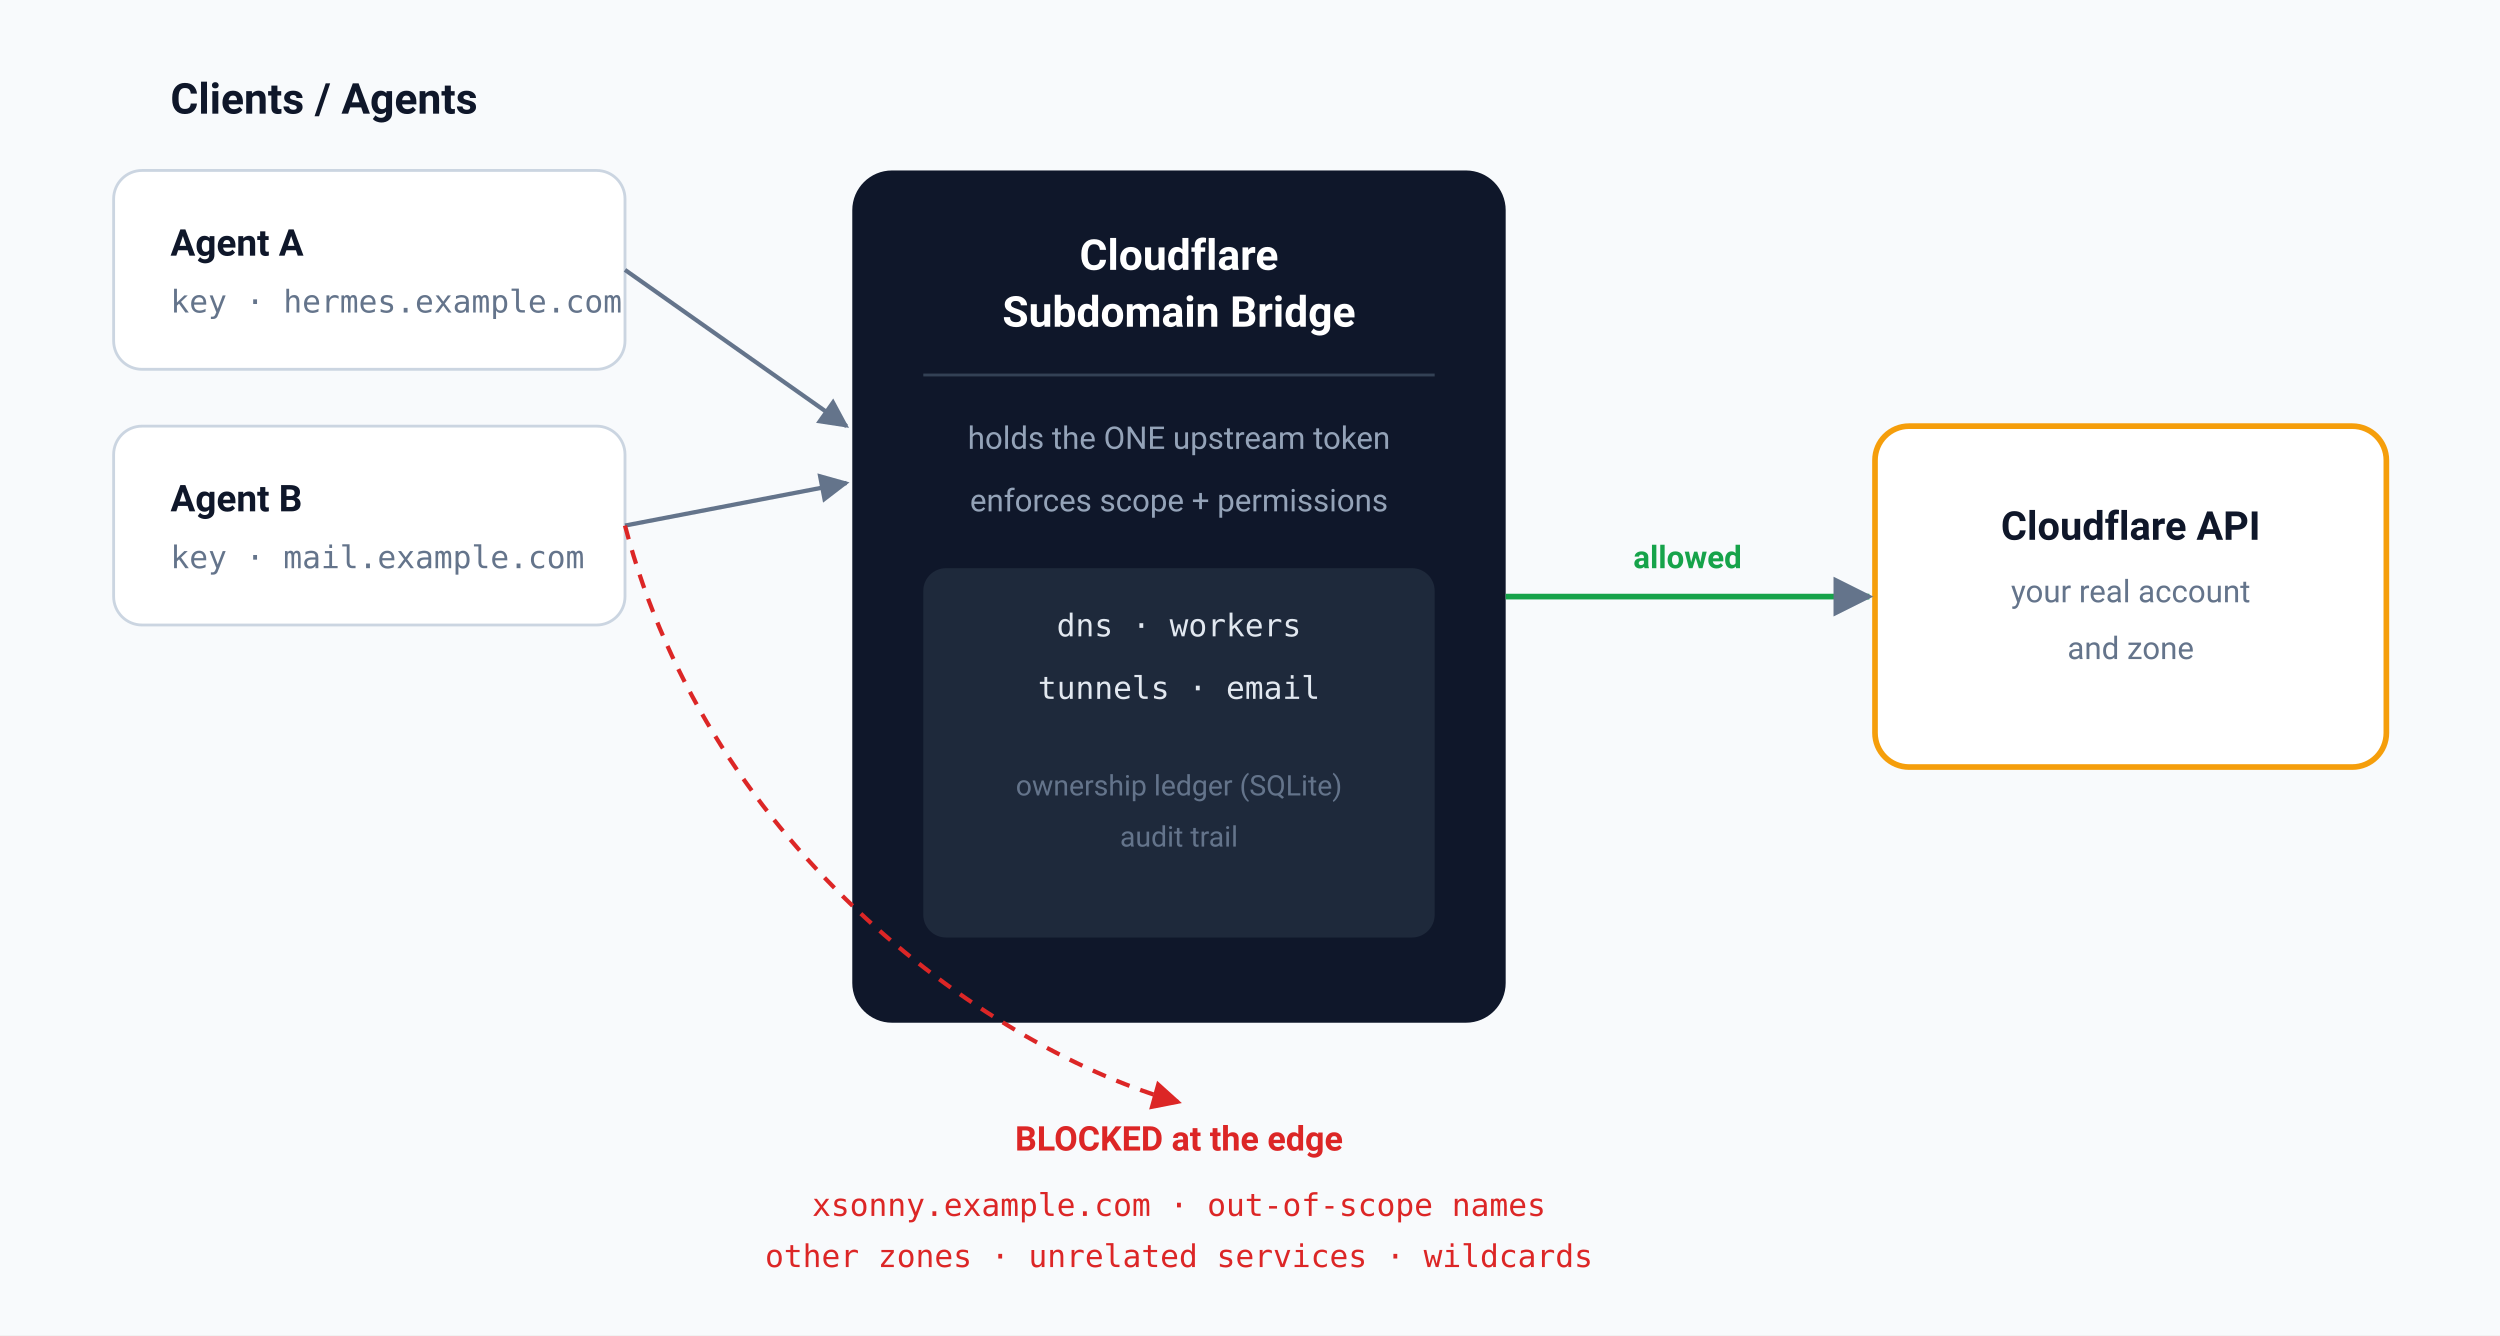
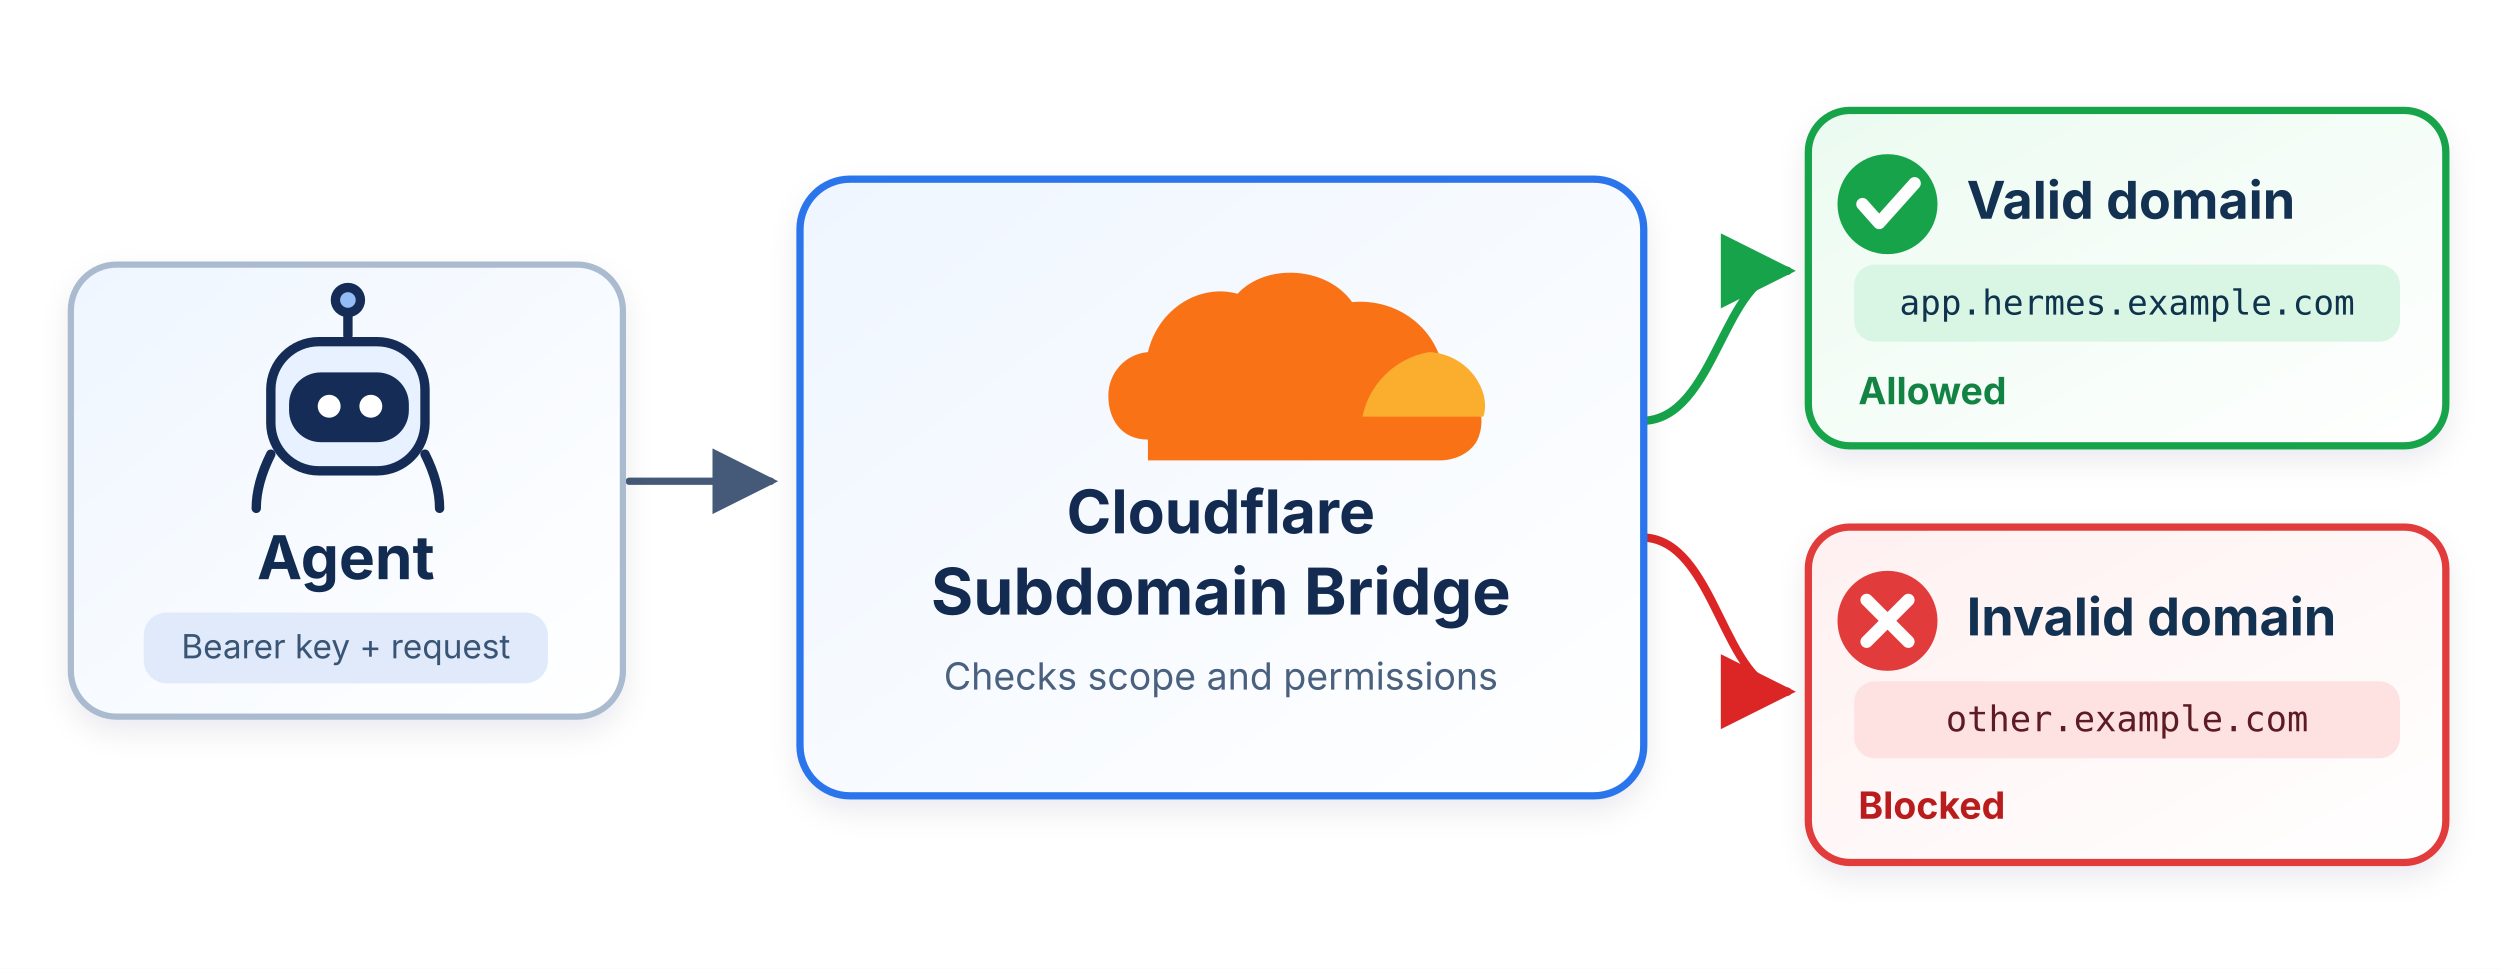
- <svg xmlns="http://www.w3.org/2000/svg" width="880" height="470" viewBox="0 0 880 470" font-family="ui-sans-serif, system-ui, -apple-system, Segoe UI, Roboto, Helvetica, Arial, sans-serif">
+ <svg xmlns="http://www.w3.org/2000/svg" width="1200" height="465" viewBox="0 0 1200 465" role="img" aria-labelledby="title desc">
  <defs>
-     <marker id="arrow" viewBox="0 0 10 10" refX="9" refY="5" markerWidth="7" markerHeight="7" orient="auto-start-reverse">
-       <path d="M0,0 L10,5 L0,10 z" fill="#64748b" />
+     <linearGradient id="blue" x1="0" y1="0" x2="1" y2="1">
+       <stop stop-color="#eff6ff" />
+       <stop offset="1" stop-color="#fff" />
+     </linearGradient>
+     <linearGradient id="green" x1="0" y1="0" x2="1" y2="1">
+       <stop stop-color="#ebfbf0" />
+       <stop offset="1" stop-color="#fff" />
+     </linearGradient>
+     <linearGradient id="red" x1="0" y1="0" x2="1" y2="1">
+       <stop stop-color="#fff0f0" />
+       <stop offset="1" stop-color="#fff" />
+     </linearGradient>
+     <filter id="shadow" x="-20%" y="-30%" width="150%" height="170%">
+       <feDropShadow dx="0" dy="6" stdDeviation="7" flood-color="#192b4a" flood-opacity=".08" />
+     </filter>
+     <marker id="arrowNavy" markerWidth="9" markerHeight="9" refX="8" refY="4.5" orient="auto">
+       <path d="M0 0L9 4.5L0 9Z" fill="#445a78" />
    </marker>
-     <marker id="arrowX" viewBox="0 0 10 10" refX="9" refY="5" markerWidth="7" markerHeight="7" orient="auto-start-reverse">
-       <path d="M0,0 L10,5 L0,10 z" fill="#dc2626" />
+     <marker id="arrowGreen" markerWidth="9" markerHeight="9" refX="8" refY="4.5" orient="auto">
+       <path d="M0 0L9 4.5L0 9Z" fill="#16a34a" />
+     </marker>
+     <marker id="arrowRed" markerWidth="9" markerHeight="9" refX="8" refY="4.5" orient="auto">
+       <path d="M0 0L9 4.5L0 9Z" fill="#dc2626" />
    </marker>
  </defs>
-   <rect width="880" height="470" fill="#f8fafc" />
-   <text x="60" y="40" fill="#0f172a" font-size="15" font-weight="700">Clients / Agents</text>
-   <rect x="40" y="60" width="180" height="70" rx="10" fill="#fff" stroke="#cbd5e1" />
-   <text x="60" y="90" fill="#0f172a" font-size="13" font-weight="600">Agent A</text>
-   <text x="60" y="110" fill="#64748b" font-size="11" font-family="ui-monospace, monospace">key · hermes.example.com</text>
-   <rect x="40" y="150" width="180" height="70" rx="10" fill="#fff" stroke="#cbd5e1" />
-   <text x="60" y="180" fill="#0f172a" font-size="13" font-weight="600">Agent B</text>
-   <text x="60" y="200" fill="#64748b" font-size="11" font-family="ui-monospace, monospace">key · mail.example.com</text>
-   <rect x="300" y="60" width="230" height="300" rx="14" fill="#0f172a" />
-   <text x="415" y="95" fill="#fff" font-size="15" font-weight="700" text-anchor="middle">Cloudflare</text>
-   <text x="415" y="115" fill="#fff" font-size="15" font-weight="700" text-anchor="middle">Subdomain Bridge</text>
-   <line x1="325" y1="132" x2="505" y2="132" stroke="#334155" />
-   <text x="415" y="158" fill="#94a3b8" font-size="11" text-anchor="middle">holds the ONE upstream token</text>
-   <text x="415" y="180" fill="#94a3b8" font-size="11" text-anchor="middle">enforces scope + permissions</text>
-   <rect x="325" y="200" width="180" height="130" rx="8" fill="#1e293b" />
-   <text x="415" y="224" fill="#e2e8f0" font-size="11" text-anchor="middle" font-family="ui-monospace, monospace">dns · workers</text>
-   <text x="415" y="246" fill="#e2e8f0" font-size="11" text-anchor="middle" font-family="ui-monospace, monospace">tunnels · email</text>
-   <text x="415" y="280" fill="#64748b" font-size="10" text-anchor="middle">ownership ledger (SQLite)</text>
-   <text x="415" y="298" fill="#64748b" font-size="10" text-anchor="middle">audit trail</text>
-   <rect x="660" y="150" width="180" height="120" rx="12" fill="#fff" stroke="#f59e0b" stroke-width="2" />
-   <text x="750" y="190" fill="#0f172a" font-size="14" font-weight="700" text-anchor="middle">Cloudflare API</text>
-   <text x="750" y="212" fill="#64748b" font-size="11" text-anchor="middle">your real account</text>
-   <text x="750" y="232" fill="#64748b" font-size="11" text-anchor="middle">and zone</text>
-   <line x1="220" y1="95" x2="298" y2="150" stroke="#64748b" stroke-width="1.5" marker-end="url(#arrow)" />
-   <line x1="220" y1="185" x2="298" y2="170" stroke="#64748b" stroke-width="1.5" marker-end="url(#arrow)" />
-   <line x1="530" y1="210" x2="658" y2="210" stroke="#16a34a" stroke-width="2" marker-end="url(#arrow)" />
-   <text x="594" y="200" fill="#16a34a" font-size="11" text-anchor="middle" font-weight="700">allowed</text>
-   <text x="415" y="405" fill="#dc2626" font-size="12" text-anchor="middle" font-weight="700">BLOCKED at the edge</text>
-   <text x="415" y="428" fill="#dc2626" font-size="11" text-anchor="middle" font-family="ui-monospace, monospace">xsonny.example.com · out-of-scope names</text>
-   <text x="415" y="446" fill="#dc2626" font-size="11" text-anchor="middle" font-family="ui-monospace, monospace">other zones · unrelated services · wildcards</text>
-   <path d="M220 185 C 250 300, 350 370, 415 388" fill="none" stroke="#dc2626" stroke-width="1.5" stroke-dasharray="5 4" marker-end="url(#arrowX)" />
+   <rect width="1200" height="465" fill="#fff" />
+   <path d="M302 231H370" stroke="#445a78" stroke-width="3.5" stroke-linecap="round" fill="none" marker-end="url(#arrowNavy)" />
+   <path d="M788 202C824 202 827 130 858 130" stroke="#16a34a" stroke-width="4" stroke-linecap="round" fill="none" marker-end="url(#arrowGreen)" />
+   <path d="M788 258C824 258 827 332 858 332" stroke="#dc2626" stroke-width="4" stroke-linecap="round" fill="none" marker-end="url(#arrowRed)" />
+   <rect x="34" y="127" width="265" height="217" rx="22" fill="url(#blue)" stroke="#aabbd0" stroke-width="3" filter="url(#shadow)" />
+   <g transform="translate(132 148)" fill="none" stroke="#142c56" stroke-width="4.5" stroke-linejoin="round" stroke-linecap="round">
+     <path d="M35 0V13" />
+     <circle cx="35" cy="-4" r="6" fill="#95bdf5" />
+     <rect x="-2" y="16" width="74" height="62" rx="23" fill="#e7f1ff" />
+     <rect x="9" y="33" width="53" height="29" rx="13" fill="#142c56" />
+     <circle cx="26" cy="47" r="5.5" fill="#fff" stroke="none" />
+     <circle cx="46" cy="47" r="5.5" fill="#fff" stroke="none" />
+     <path d="M-2 70Q-9 84 -9 96M72 70Q79 84 79 96" />
+   </g>
+   <text x="166" y="278" text-anchor="middle" font-size="29" font-family="system-ui,-apple-system,Segoe UI,sans-serif" font-weight="750" fill="#122b51">Agent</text>
+   <rect x="69" y="294" width="194" height="34" rx="11" fill="#e0eafa" />
+   <text x="166" y="316" text-anchor="middle" font-size="16" font-family="system-ui,-apple-system,Segoe UI,sans-serif" fill="#395575">Bearer key + request</text>
+   <rect x="384" y="86" width="405" height="296" rx="24" fill="url(#blue)" stroke="#2b74eb" stroke-width="3.5" filter="url(#shadow)" />
+   <g transform="translate(531 136)" fill="#f97316">
+     <path d="M20 75C7 75 1 65 1 54c0-11 8-20 19-21 5-21 25-33 43-28 14-15 43-13 55 4 23-2 42 14 44 35 14 5 21 17 17 29-2 7-10 12-19 12H20Z" />
+     <path d="M155 33c-17 3-29 16-32 31h58c4-12-7-30-26-31" fill="#fbad2e" />
+   </g>
+   <text x="586" y="256" text-anchor="middle" font-size="29" font-family="system-ui,-apple-system,Segoe UI,sans-serif" font-weight="750" fill="#132b50">Cloudflare</text>
+   <text x="586" y="295" text-anchor="middle" font-size="31" font-family="system-ui,-apple-system,Segoe UI,sans-serif" font-weight="750" fill="#132b50">Subdomain Bridge</text>
+   <text x="586" y="331" text-anchor="middle" font-size="18" font-family="system-ui,-apple-system,Segoe UI,sans-serif" fill="#49617f">Checks scope and permissions</text>
+   <rect x="868" y="53" width="306" height="161" rx="20" fill="url(#green)" stroke="#16a34a" stroke-width="3.5" filter="url(#shadow)" />
+   <circle cx="906" cy="98" r="24" fill="#16a34a" />
+   <path d="M894 98L902 107L919 88" fill="none" stroke="#fff" stroke-width="6" stroke-linecap="round" stroke-linejoin="round" />
+   <text x="944" y="105" font-size="25" font-family="system-ui,-apple-system,Segoe UI,sans-serif" font-weight="750" fill="#133151">Valid domain</text>
+   <rect x="890" y="127" width="262" height="37" rx="10" fill="#d9f5e4" />
+   <text x="1021" y="151" text-anchor="middle" font-size="16.5" font-family="ui-monospace,SFMono-Regular,Consolas,monospace" fill="#0f334d">app.hermes.example.com</text>
+   <text x="892" y="194" font-size="18" font-family="system-ui,-apple-system,Segoe UI,sans-serif" font-weight="700" fill="#138344">Allowed</text>
+   <rect x="868" y="253" width="306" height="161" rx="20" fill="url(#red)" stroke="#e23b3b" stroke-width="3.5" filter="url(#shadow)" />
+   <circle cx="906" cy="298" r="24" fill="#e23b3b" />
+   <path d="M896 288L916 308M916 288L896 308" stroke="#fff" stroke-width="6" stroke-linecap="round" />
+   <text x="944" y="305" font-size="25" font-family="system-ui,-apple-system,Segoe UI,sans-serif" font-weight="750" fill="#133151">Invalid domain</text>
+   <rect x="890" y="327" width="262" height="37" rx="10" fill="#fee2e2" />
+   <text x="1021" y="351" text-anchor="middle" font-size="17" font-family="ui-monospace,SFMono-Regular,Consolas,monospace" fill="#5d1c24">other.example.com</text>
+   <text x="892" y="393" font-size="18" font-family="system-ui,-apple-system,Segoe UI,sans-serif" font-weight="700" fill="#b91c1c">Blocked</text>
</svg>
